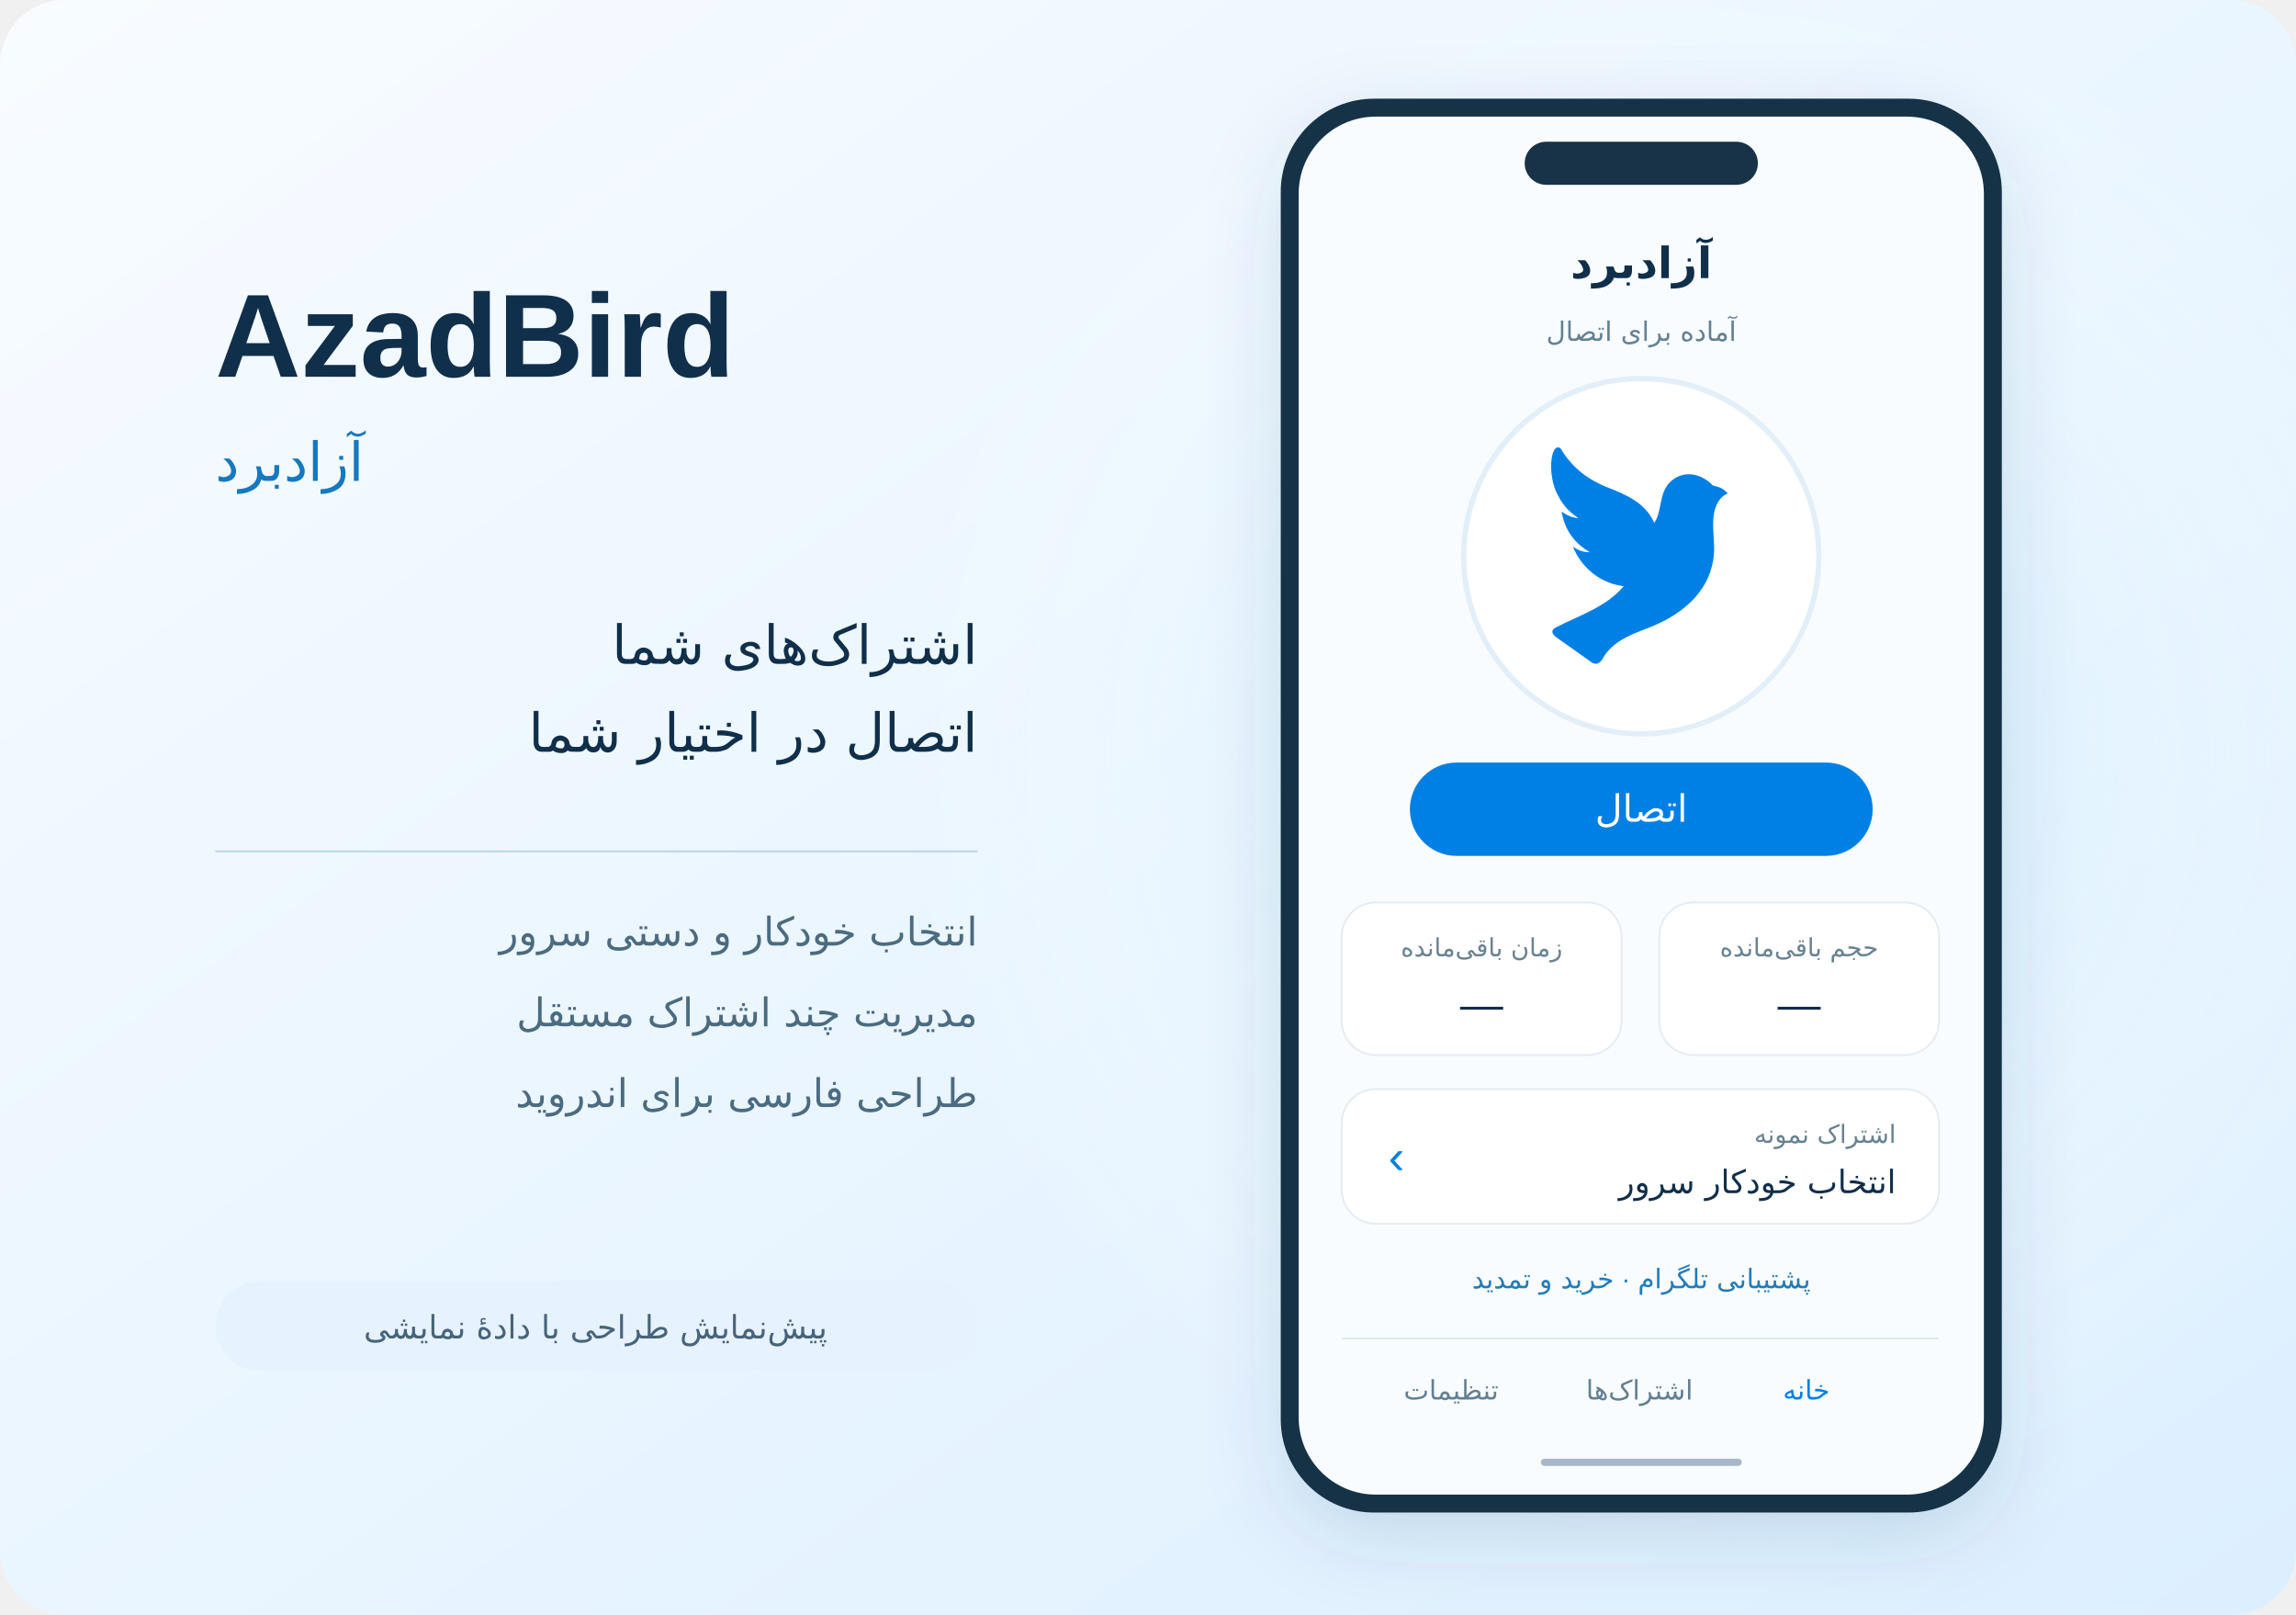
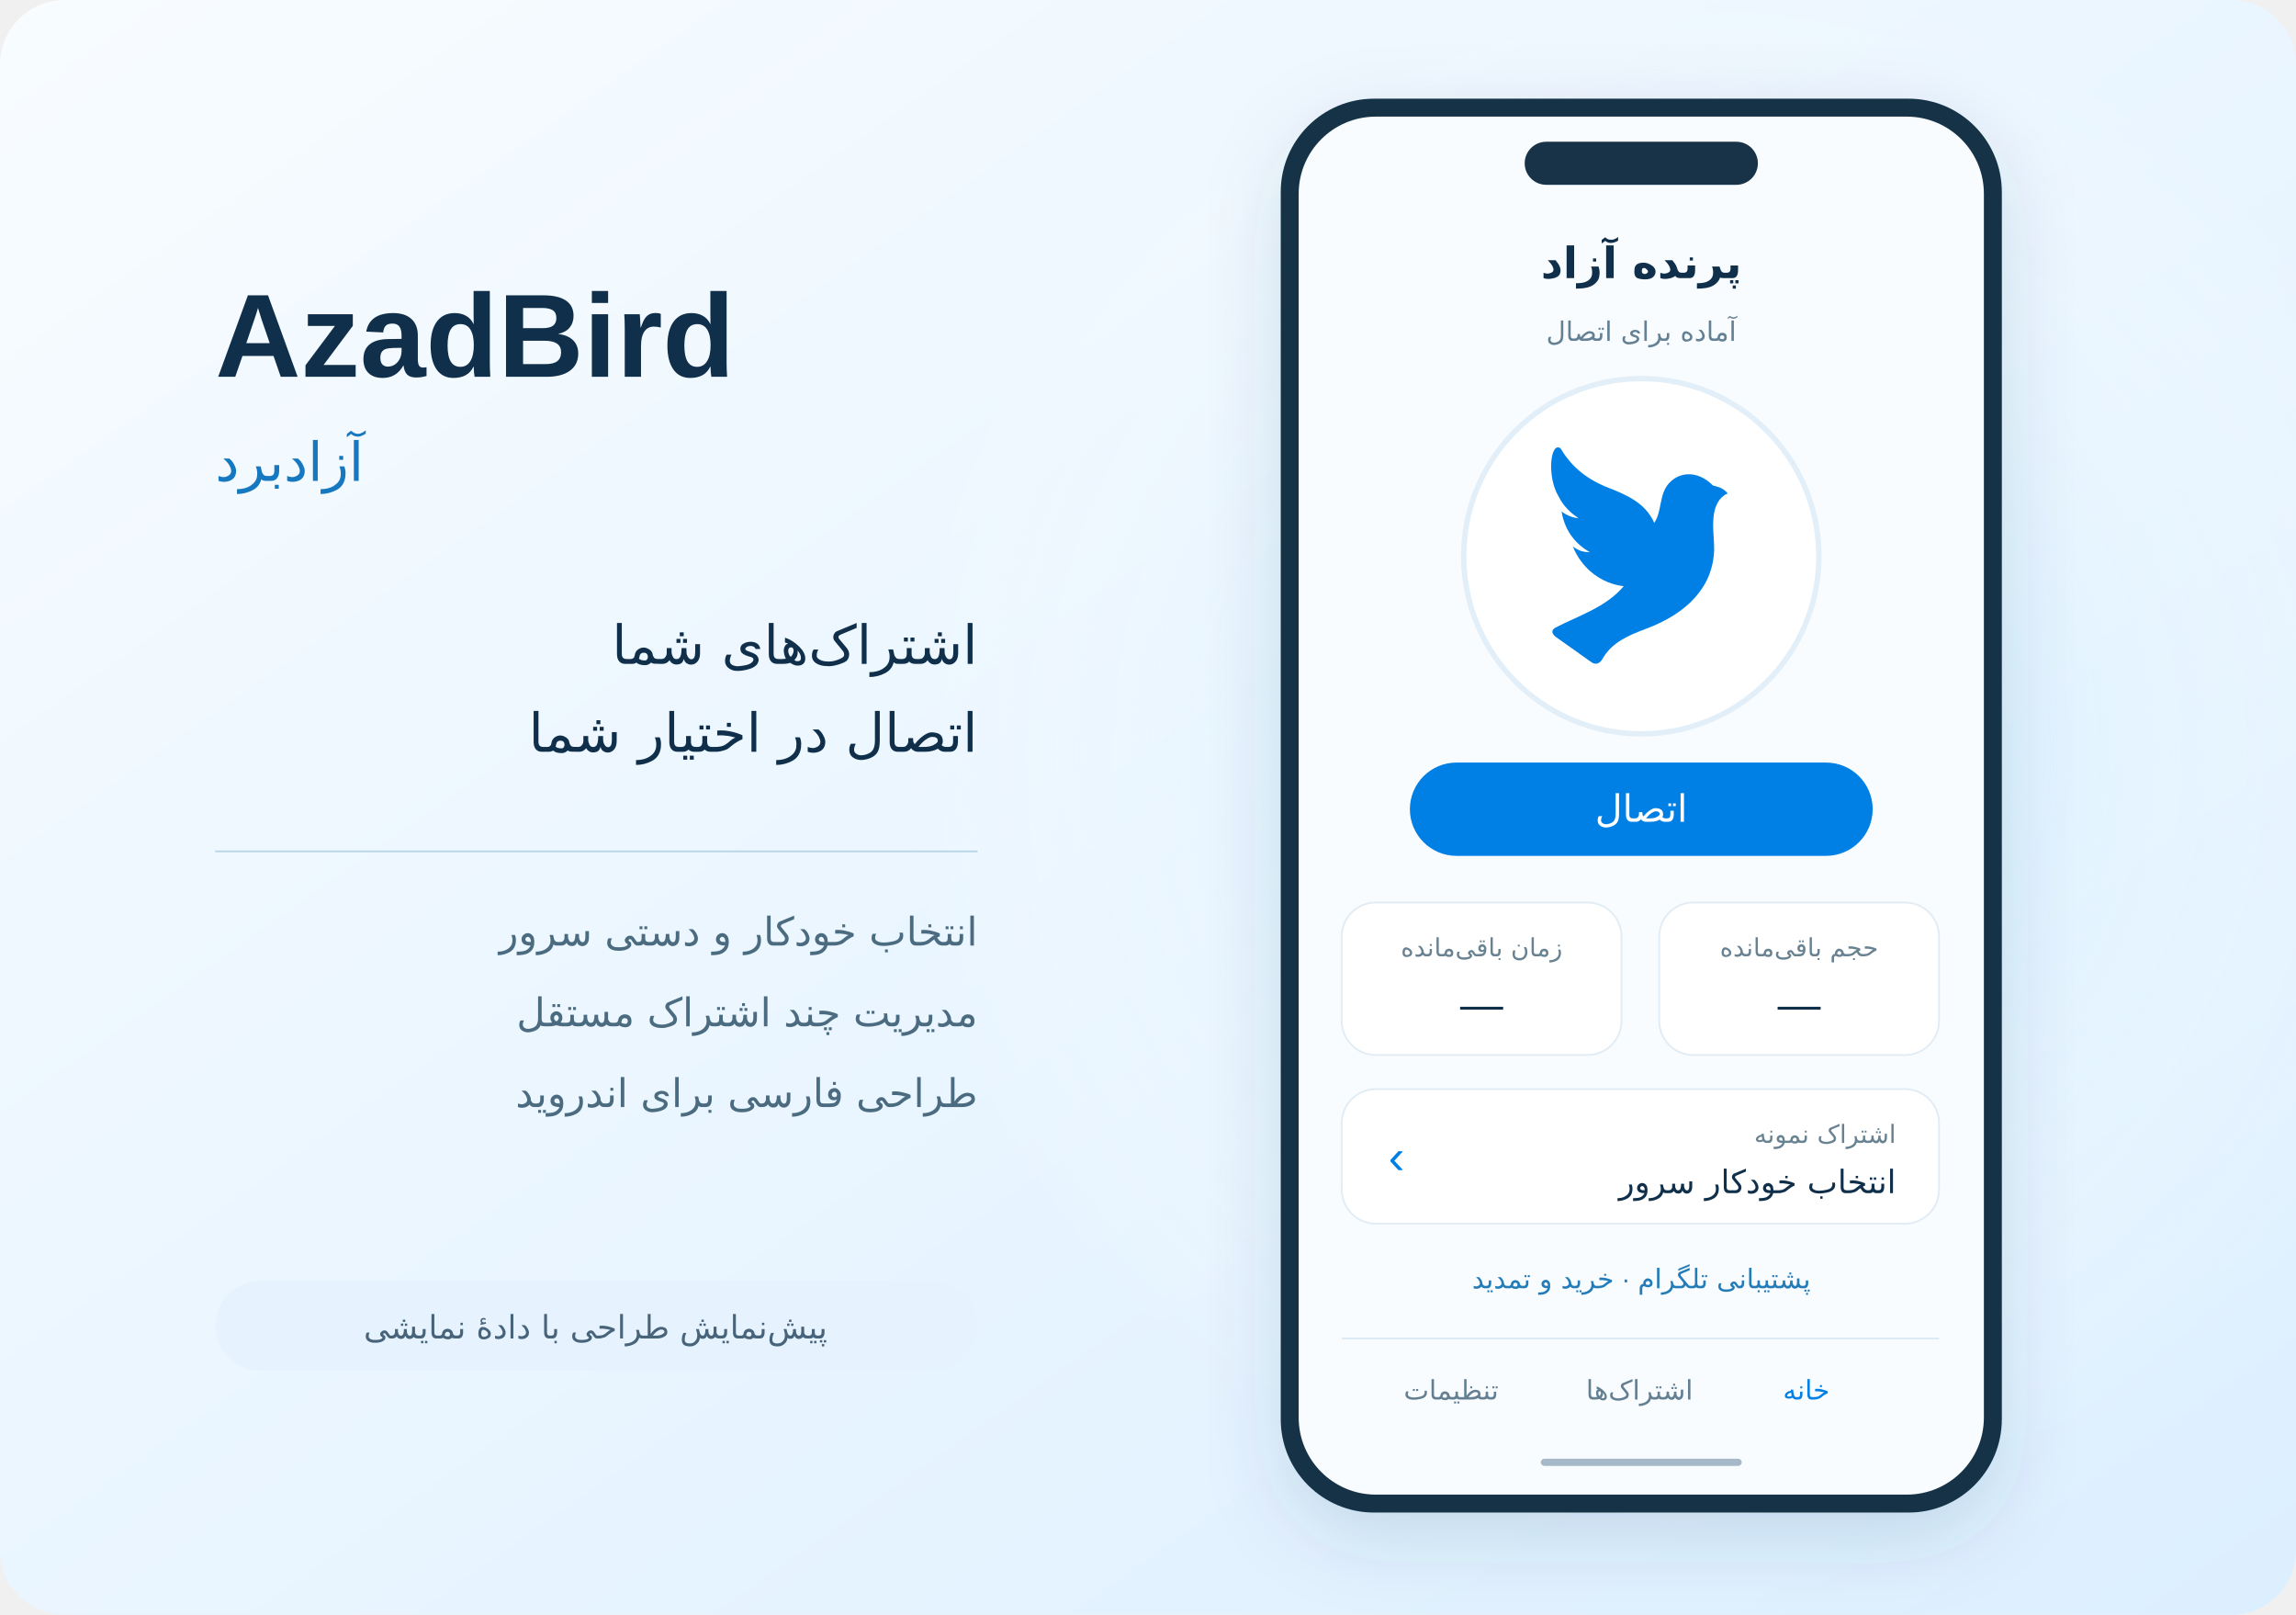
<svg xmlns="http://www.w3.org/2000/svg" width="1280" height="900" viewBox="0 0 1280 900">
  <defs>
    <linearGradient id="bg" x2="1" y2="1">
      <stop stop-color="#f8fcff" />
      <stop offset="1" stop-color="#dcefff" />
    </linearGradient>
    <radialGradient id="halo">
      <stop stop-color="#c6e9ff" />
      <stop offset="1" stop-color="#fff" stop-opacity="0" />
    </radialGradient>
    <filter id="shadow">
      <feDropShadow dx="0" dy="14" stdDeviation="22" flood-color="#19476b" flood-opacity=".14" />
    </filter>
  </defs>
  <rect width="1280" height="900" rx="36" fill="url(#bg)" />
  <circle cx="940" cy="420" r="440" fill="url(#halo)" />
  <g font-family="Tahoma,Arial,sans-serif" fill="#102f4a">
    <text x="120" y="210" font-size="66" font-weight="bold">AzadBird</text>
    <text x="120" y="268" font-size="30" fill="#1679bf">آزادبرد</text>
    <text x="545" y="370" font-size="30" text-anchor="end">اشتراک‌های شما</text>
    <text x="545" y="419" font-size="30" text-anchor="end">اتصال در اختیار شما</text>
    <rect x="120" y="474" width="425" height="1" fill="#b9d5e6" />
    <text x="545" y="527" font-size="22" text-anchor="end" fill="#4b6b80">انتخاب خودکار و دستی سرور</text>
    <text x="545" y="572" font-size="22" text-anchor="end" fill="#4b6b80">مدیریت چند اشتراک مستقل</text>
    <text x="545" y="617" font-size="22" text-anchor="end" fill="#4b6b80">طراحی فارسی برای اندروید</text>
    <rect x="120" y="714" width="425" height="50" rx="25" fill="#e6f3ff" />
    <text x="332" y="746" text-anchor="middle" font-size="18" fill="#47647a">پیش‌نمایش طراحی با دادهٔ نمایشی</text>
    <g filter="url(#shadow)">
      <rect x="714" y="55" width="402" height="788" rx="52" fill="#183247" />
      <rect x="724" y="65" width="382" height="768" rx="43" fill="#f8fcff" />
    </g>
    <rect x="850" y="79" width="130" height="24" rx="12" fill="#183247" />
-     <text x="915" y="155" text-anchor="middle" font-size="24" font-weight="bold">آزادبرد</text>
+     <text x="915" y="155" text-anchor="middle" font-size="24" font-weight="bold">پرنده آزاد</text>
    <text x="915" y="190" text-anchor="middle" font-size="15" fill="#648094">آماده برای اتصال</text>
    <circle cx="915" cy="310" r="99" fill="#fff" stroke="#e2eff8" stroke-width="3" />
    <g transform="translate(846 241) scale(.63)">
      <g id="viewport" transform="translate(-305 -95)" fill="#007FE5">
        <g id="visible-wing" transform="rotate(0 418 210)">
          <path d="M 343,109 C 334,103 331,134 341,151 C 346,161 352,166 359,171 C 351,170 347,167 344,165 C 347,183 357,194 369,201 C 361,201 357,198 354,196 C 362,216 380,229 399,231 C 415,224 423,203 426,175 C 418,157 401,150 383,143 C 364,135 352,124 343,109 Z" />
        </g>
        <g id="body-head-tail">
          <path d="M 399,231 C 383,250 359,257 338,268 C 335,270 335,273 339,276 L 370,298 C 374,301 378,300 381,294 C 389,281 402,275 418,269 C 456,255 478,231 479,199 C 479,187 477,177 479,166 C 481,156 486,151 491,149 C 487,144 482,143 478,142 C 464,128 448,130 439,140 C 430,150 433,165 426,175 C 418,193 408,215 391,228 L 399,231 Z" />
        </g>
      </g>
    </g>
    <rect x="786" y="425" width="258" height="52" rx="26" fill="#007fe5" />
    <text x="915" y="458" text-anchor="middle" font-size="21" fill="#fff">اتصال</text>
    <rect x="748" y="503" width="156" height="85" rx="19" fill="#fff" stroke="#e2ecf4" />
    <rect x="925" y="503" width="156" height="85" rx="19" fill="#fff" stroke="#e2ecf4" />
    <text x="826" y="533" text-anchor="middle" font-size="14" fill="#688292">زمان باقی‌مانده</text>
    <text x="1003" y="533" text-anchor="middle" font-size="14" fill="#688292">حجم باقی‌مانده</text>
    <text x="826" y="568" text-anchor="middle" font-size="24">—</text>
    <text x="1003" y="568" text-anchor="middle" font-size="24">—</text>
    <rect x="748" y="607" width="333" height="75" rx="19" fill="#fff" stroke="#e2ecf4" />
    <text x="1057" y="637" text-anchor="end" font-size="14" fill="#688292">اشتراک نمونه</text>
    <text x="1057" y="665" text-anchor="end" font-size="18">انتخاب خودکار سرور</text>
    <text x="774" y="654" font-size="27" fill="#007fe5">‹</text>
    <text x="915" y="718" text-anchor="middle" font-size="15" fill="#237cb8">پشتیبانی تلگرام  ·  خرید و تمدید</text>
    <path d="M748 746h333" stroke="#dceaf3" />
    <text x="1007" y="780" text-anchor="middle" font-size="15" fill="#007fe5">خانه</text>
    <text x="914" y="780" text-anchor="middle" font-size="15" fill="#647f91">اشتراک‌ها</text>
    <text x="809" y="780" text-anchor="middle" font-size="15" fill="#647f91">تنظیمات</text>
    <rect x="859" y="813" width="112" height="4" rx="2" fill="#a7b9c8" />
  </g>
</svg>
